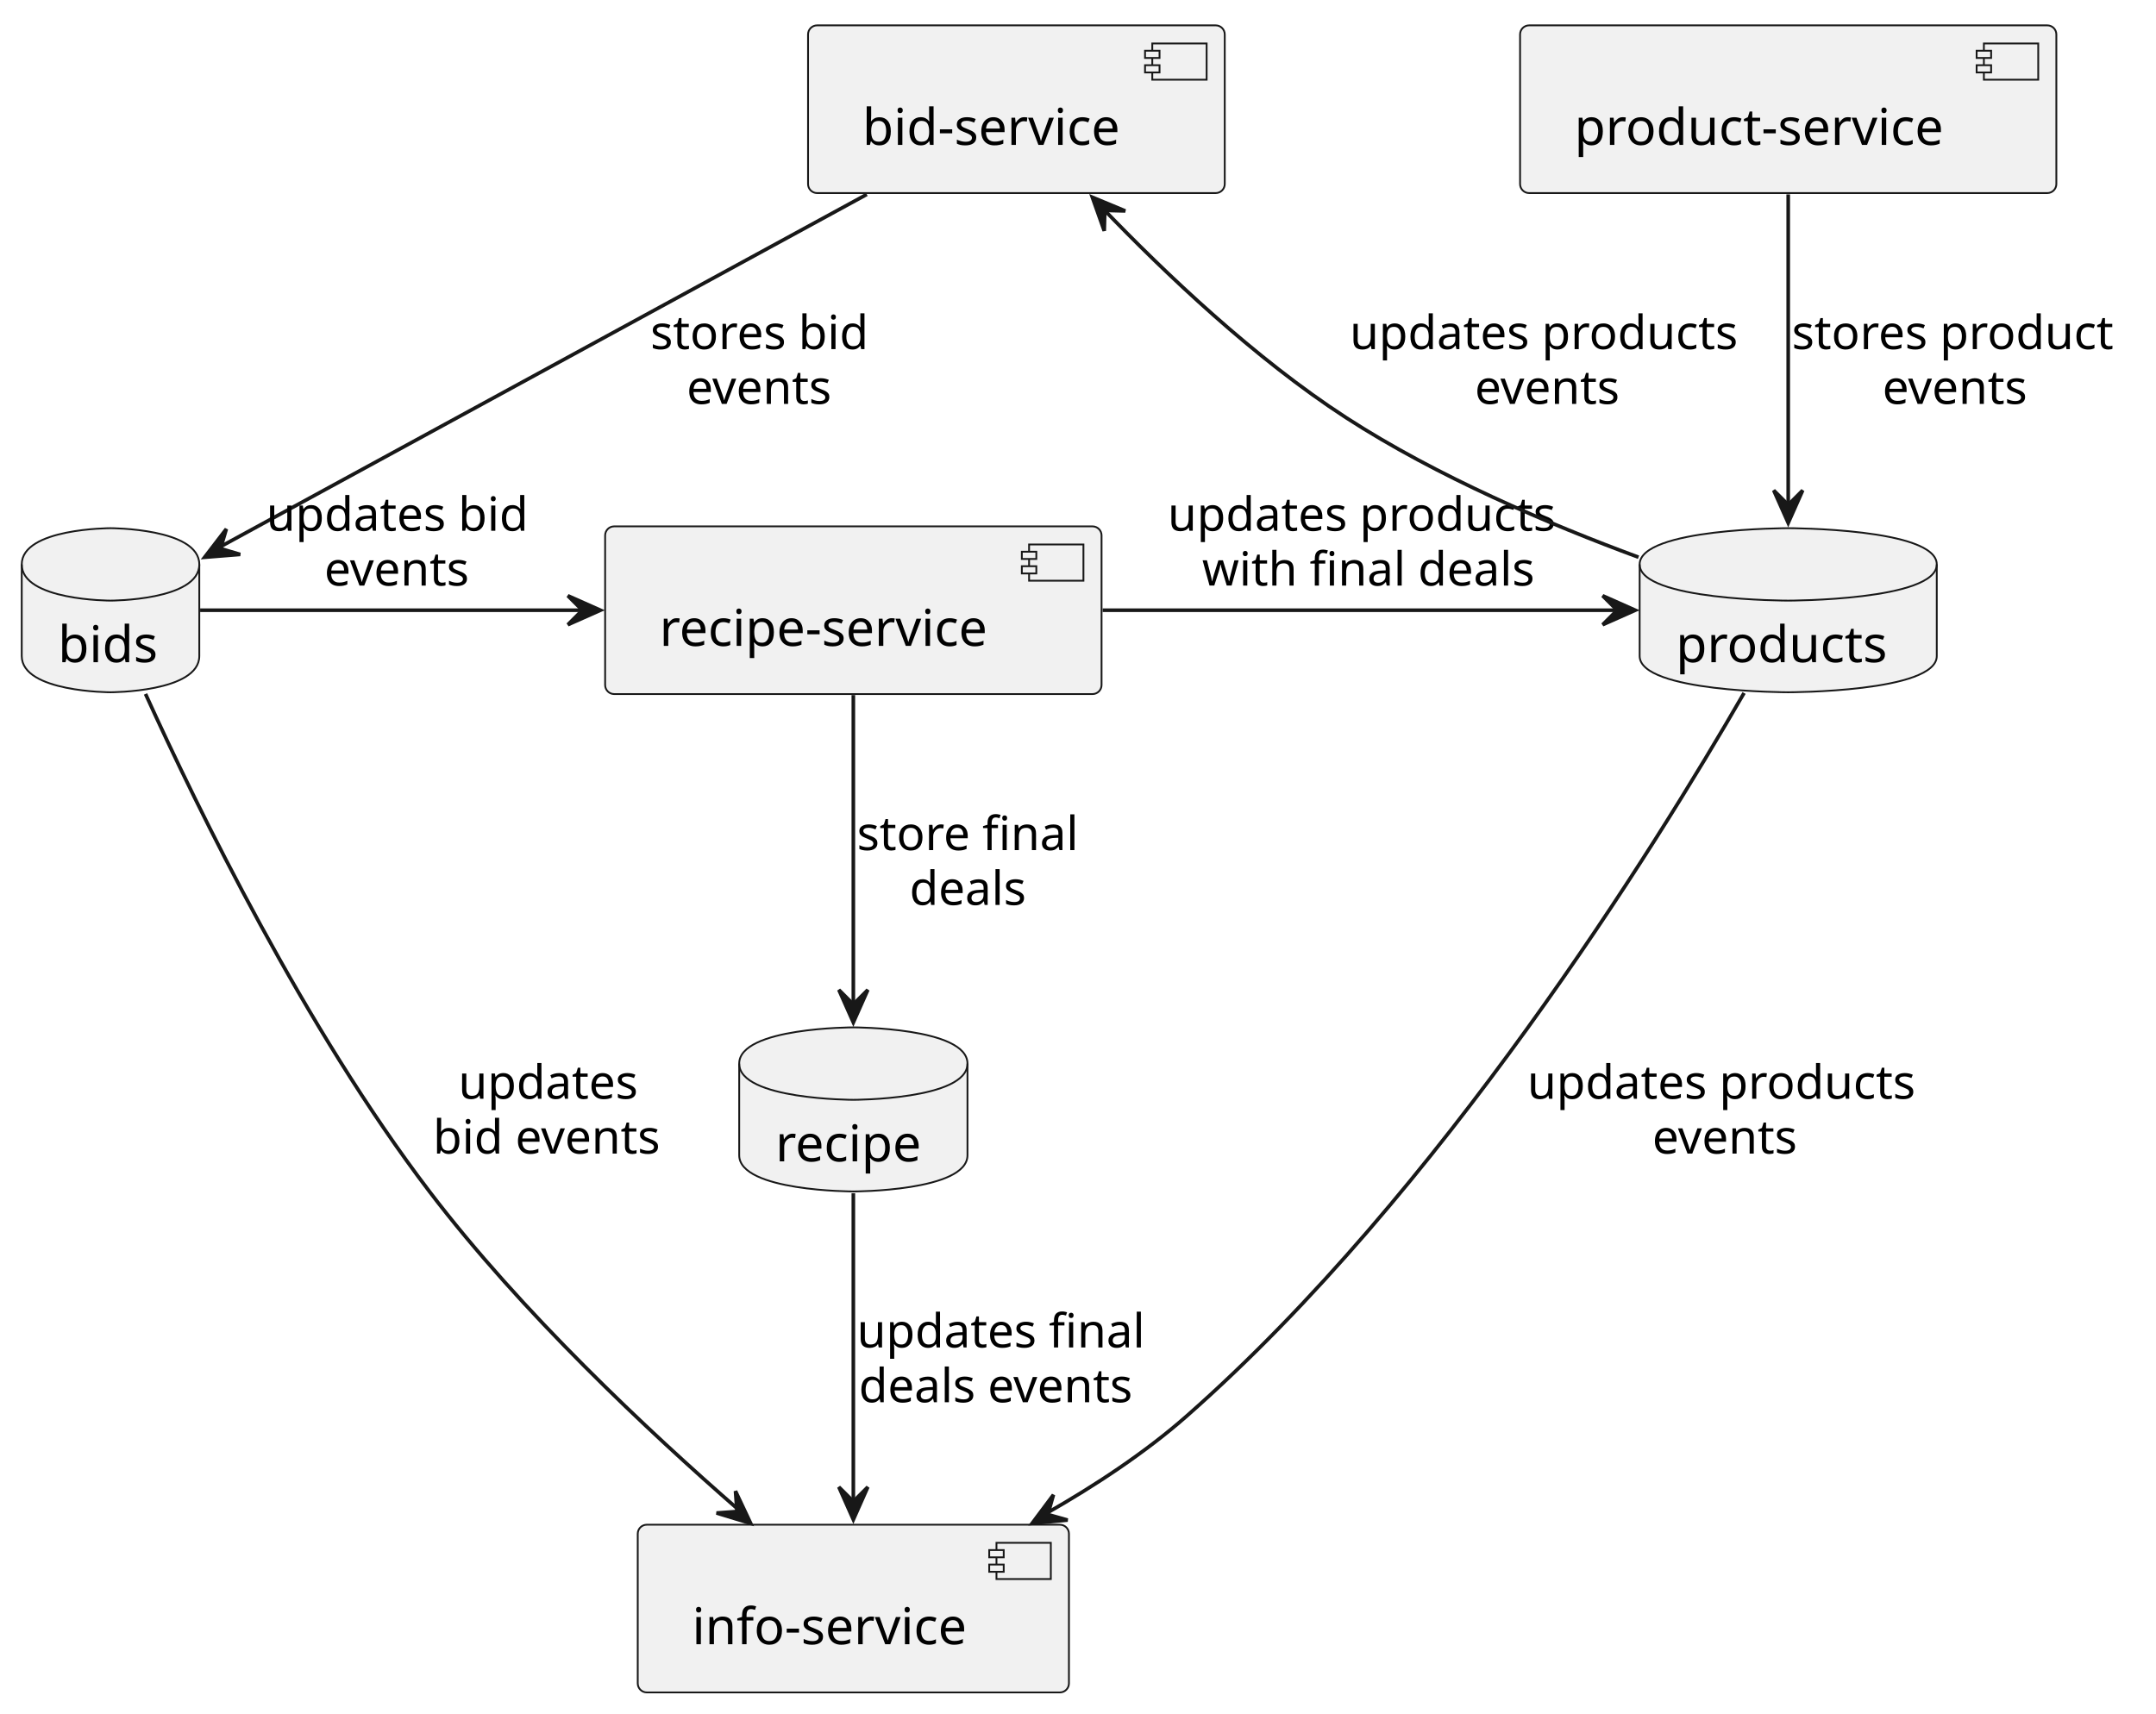
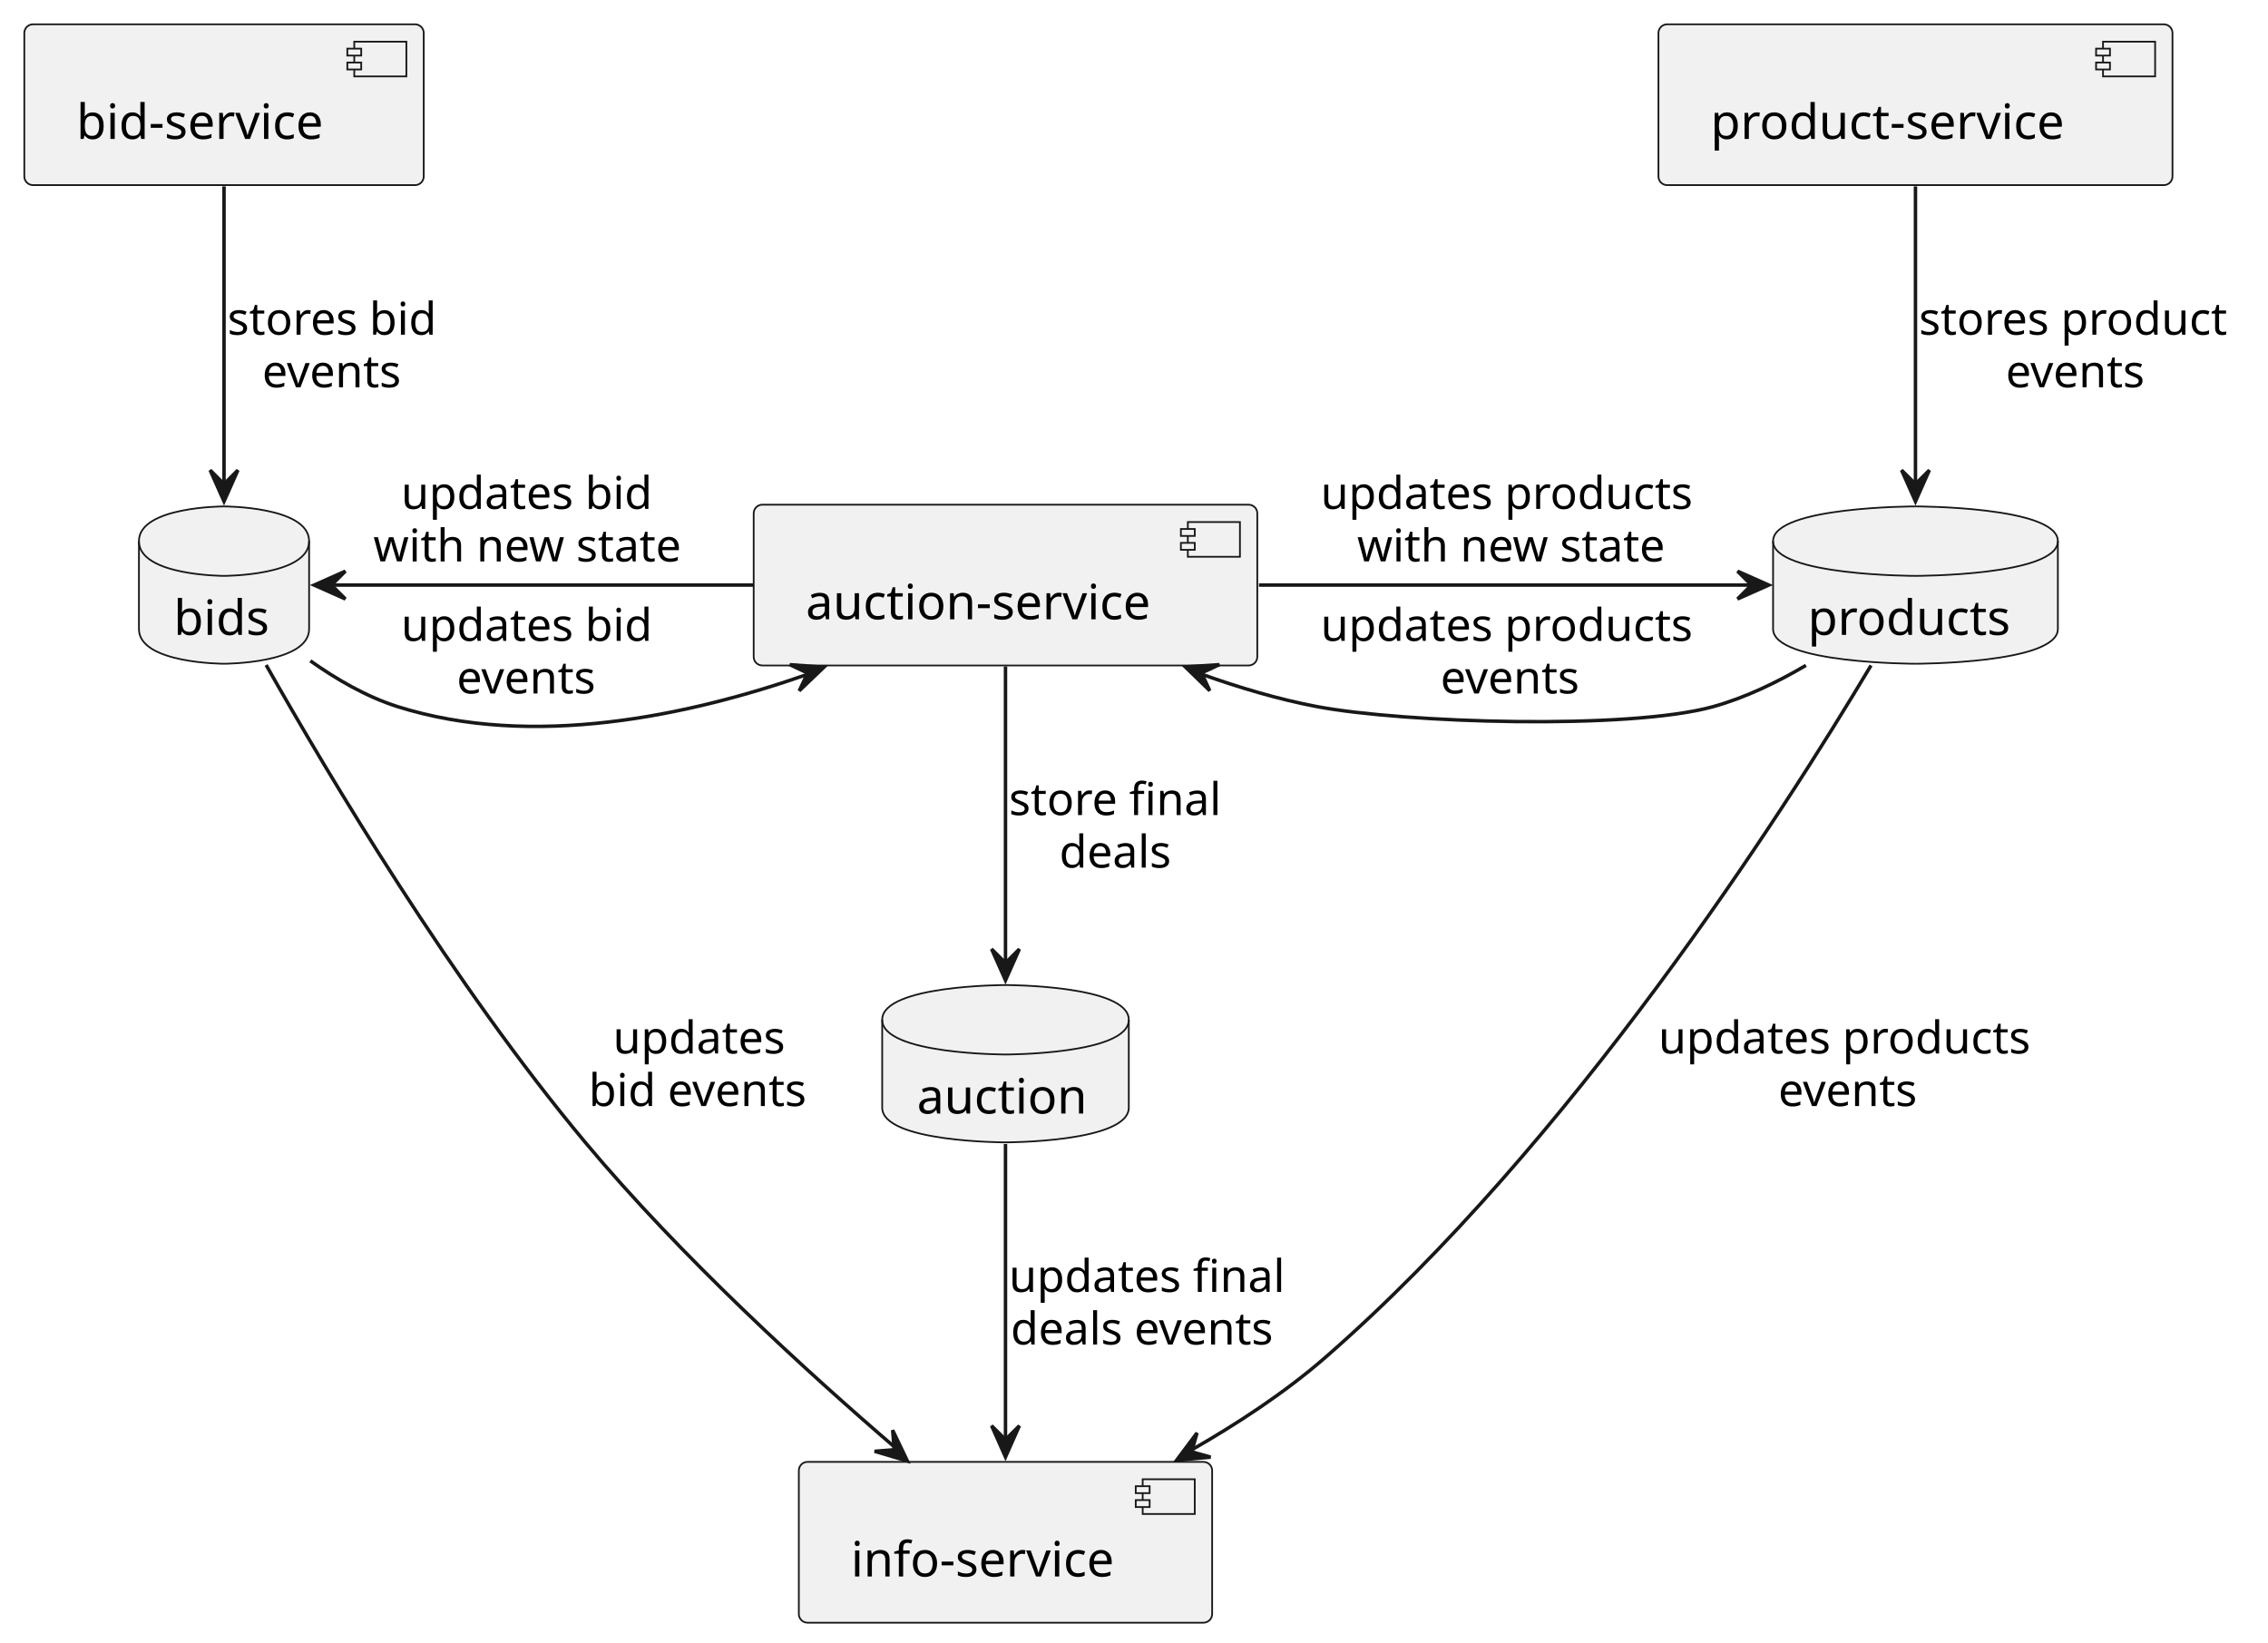
- <svg xmlns="http://www.w3.org/2000/svg" contentStyleType="text/css" height="473px" preserveAspectRatio="none" style="width:595px;height:473px;background:#FFFFFF;" version="1.1" viewBox="0 0 595 473" width="595px" zoomAndPan="magnify">
+ <svg xmlns="http://www.w3.org/2000/svg" contentStyleType="text/css" height="473px" preserveAspectRatio="none" style="width:653px;height:473px;background:#FFFFFF;" version="1.1" viewBox="0 0 653 473" width="653px" zoomAndPan="magnify">
  <defs />
  <g>
    <g id="elem_BIDS">
-       <rect fill="#F1F1F1" height="46.297" rx="2.5" ry="2.5" style="stroke:#181818;stroke-width:0.5;" width="115" x="223" y="7" />
-       <rect fill="#F1F1F1" height="10" style="stroke:#181818;stroke-width:0.5;" width="15" x="318" y="12" />
-       <rect fill="#F1F1F1" height="2" style="stroke:#181818;stroke-width:0.5;" width="4" x="316" y="14" />
-       <rect fill="#F1F1F1" height="2" style="stroke:#181818;stroke-width:0.5;" width="4" x="316" y="18" />
-       <text fill="#000000" font-family="sans-serif" font-size="14" lengthAdjust="spacing" textLength="75" x="238" y="39.995">bid-service</text>
+       <rect fill="#F1F1F1" height="46.297" rx="2.5" ry="2.5" style="stroke:#181818;stroke-width:0.5;" width="115" x="7" y="7" />
+       <rect fill="#F1F1F1" height="10" style="stroke:#181818;stroke-width:0.5;" width="15" x="102" y="12" />
+       <rect fill="#F1F1F1" height="2" style="stroke:#181818;stroke-width:0.5;" width="4" x="100" y="14" />
+       <rect fill="#F1F1F1" height="2" style="stroke:#181818;stroke-width:0.5;" width="4" x="100" y="18" />
+       <text fill="#000000" font-family="sans-serif" font-size="14" lengthAdjust="spacing" textLength="75" x="22" y="39.995">bid-service</text>
    </g>
    <g id="elem_BIDS_TOPIC">
-       <path d="M6,155.8 C6,145.8 30.5,145.8 30.5,145.8 C30.5,145.8 55,145.8 55,155.8 L55,181.097 C55,191.097 30.5,191.097 30.5,191.097 C30.5,191.097 6,191.097 6,181.097 L6,155.8 " fill="#F1F1F1" style="stroke:#181818;stroke-width:0.5;" />
-       <path d="M6,155.8 C6,165.8 30.5,165.8 30.5,165.8 C30.5,165.8 55,165.8 55,155.8 " fill="none" style="stroke:#181818;stroke-width:0.5;" />
-       <text fill="#000000" font-family="sans-serif" font-size="14" lengthAdjust="spacing" textLength="29" x="16" y="182.795">bids</text>
+       <path d="M40,155.8 C40,145.8 64.5,145.8 64.5,145.8 C64.5,145.8 89,145.8 89,155.8 L89,181.097 C89,191.097 64.5,191.097 64.5,191.097 C64.5,191.097 40,191.097 40,181.097 L40,155.8 " fill="#F1F1F1" style="stroke:#181818;stroke-width:0.5;" />
+       <path d="M40,155.8 C40,165.8 64.5,165.8 64.5,165.8 C64.5,165.8 89,165.8 89,155.8 " fill="none" style="stroke:#181818;stroke-width:0.5;" />
+       <text fill="#000000" font-family="sans-serif" font-size="14" lengthAdjust="spacing" textLength="29" x="50" y="182.795">bids</text>
    </g>
-     <g id="elem_RECIPE">
-       <rect fill="#F1F1F1" height="46.297" rx="2.5" ry="2.5" style="stroke:#181818;stroke-width:0.5;" width="137" x="167" y="145.3" />
-       <rect fill="#F1F1F1" height="10" style="stroke:#181818;stroke-width:0.5;" width="15" x="284" y="150.3" />
-       <rect fill="#F1F1F1" height="2" style="stroke:#181818;stroke-width:0.5;" width="4" x="282" y="152.3" />
-       <rect fill="#F1F1F1" height="2" style="stroke:#181818;stroke-width:0.5;" width="4" x="282" y="156.3" />
-       <text fill="#000000" font-family="sans-serif" font-size="14" lengthAdjust="spacing" textLength="97" x="182" y="178.295">recipe-service</text>
+     <g id="elem_AUCTION">
+       <rect fill="#F1F1F1" height="46.297" rx="2.5" ry="2.5" style="stroke:#181818;stroke-width:0.5;" width="145" x="217" y="145.3" />
+       <rect fill="#F1F1F1" height="10" style="stroke:#181818;stroke-width:0.5;" width="15" x="342" y="150.3" />
+       <rect fill="#F1F1F1" height="2" style="stroke:#181818;stroke-width:0.5;" width="4" x="340" y="152.3" />
+       <rect fill="#F1F1F1" height="2" style="stroke:#181818;stroke-width:0.5;" width="4" x="340" y="156.3" />
+       <text fill="#000000" font-family="sans-serif" font-size="14" lengthAdjust="spacing" textLength="105" x="232" y="178.295">auction-service</text>
    </g>
-     <g id="elem_RECIPE_TOPIC">
-       <path d="M204,293.6 C204,283.6 235.5,283.6 235.5,283.6 C235.5,283.6 267,283.6 267,293.6 L267,318.897 C267,328.897 235.5,328.897 235.5,328.897 C235.5,328.897 204,328.897 204,318.897 L204,293.6 " fill="#F1F1F1" style="stroke:#181818;stroke-width:0.5;" />
-       <path d="M204,293.6 C204,303.6 235.5,303.6 235.5,303.6 C235.5,303.6 267,303.6 267,293.6 " fill="none" style="stroke:#181818;stroke-width:0.5;" />
-       <text fill="#000000" font-family="sans-serif" font-size="14" lengthAdjust="spacing" textLength="43" x="214" y="320.595">recipe</text>
+     <g id="elem_AUCTION_TOPIC">
+       <path d="M254,293.6 C254,283.6 289.5,283.6 289.5,283.6 C289.5,283.6 325,283.6 325,293.6 L325,318.897 C325,328.897 289.5,328.897 289.5,328.897 C289.5,328.897 254,328.897 254,318.897 L254,293.6 " fill="#F1F1F1" style="stroke:#181818;stroke-width:0.5;" />
+       <path d="M254,293.6 C254,303.6 289.5,303.6 289.5,303.6 C289.5,303.6 325,303.6 325,293.6 " fill="none" style="stroke:#181818;stroke-width:0.5;" />
+       <text fill="#000000" font-family="sans-serif" font-size="14" lengthAdjust="spacing" textLength="51" x="264" y="320.595">auction</text>
    </g>
    <g id="elem_PRODUCT">
-       <rect fill="#F1F1F1" height="46.297" rx="2.5" ry="2.5" style="stroke:#181818;stroke-width:0.5;" width="148" x="419.5" y="7" />
-       <rect fill="#F1F1F1" height="10" style="stroke:#181818;stroke-width:0.5;" width="15" x="547.5" y="12" />
-       <rect fill="#F1F1F1" height="2" style="stroke:#181818;stroke-width:0.5;" width="4" x="545.5" y="14" />
-       <rect fill="#F1F1F1" height="2" style="stroke:#181818;stroke-width:0.5;" width="4" x="545.5" y="18" />
-       <text fill="#000000" font-family="sans-serif" font-size="14" lengthAdjust="spacing" textLength="108" x="434.5" y="39.995">product-service</text>
+       <rect fill="#F1F1F1" height="46.297" rx="2.5" ry="2.5" style="stroke:#181818;stroke-width:0.5;" width="148" x="477.5" y="7" />
+       <rect fill="#F1F1F1" height="10" style="stroke:#181818;stroke-width:0.5;" width="15" x="605.5" y="12" />
+       <rect fill="#F1F1F1" height="2" style="stroke:#181818;stroke-width:0.5;" width="4" x="603.5" y="14" />
+       <rect fill="#F1F1F1" height="2" style="stroke:#181818;stroke-width:0.5;" width="4" x="603.5" y="18" />
+       <text fill="#000000" font-family="sans-serif" font-size="14" lengthAdjust="spacing" textLength="108" x="492.5" y="39.995">product-service</text>
    </g>
    <g id="elem_PRODUCT_TOPIC">
-       <path d="M452.5,155.8 C452.5,145.8 493.5,145.8 493.5,145.8 C493.5,145.8 534.5,145.8 534.5,155.8 L534.5,181.097 C534.5,191.097 493.5,191.097 493.5,191.097 C493.5,191.097 452.5,191.097 452.5,181.097 L452.5,155.8 " fill="#F1F1F1" style="stroke:#181818;stroke-width:0.5;" />
-       <path d="M452.5,155.8 C452.5,165.8 493.5,165.8 493.5,165.8 C493.5,165.8 534.5,165.8 534.5,155.8 " fill="none" style="stroke:#181818;stroke-width:0.5;" />
-       <text fill="#000000" font-family="sans-serif" font-size="14" lengthAdjust="spacing" textLength="62" x="462.5" y="182.795">products</text>
+       <path d="M510.5,155.8 C510.5,145.8 551.5,145.8 551.5,145.8 C551.5,145.8 592.5,145.8 592.5,155.8 L592.5,181.097 C592.5,191.097 551.5,191.097 551.5,191.097 C551.5,191.097 510.5,191.097 510.5,181.097 L510.5,155.8 " fill="#F1F1F1" style="stroke:#181818;stroke-width:0.5;" />
+       <path d="M510.5,155.8 C510.5,165.8 551.5,165.8 551.5,165.8 C551.5,165.8 592.5,165.8 592.5,155.8 " fill="none" style="stroke:#181818;stroke-width:0.5;" />
+       <text fill="#000000" font-family="sans-serif" font-size="14" lengthAdjust="spacing" textLength="62" x="520.5" y="182.795">products</text>
    </g>
    <g id="elem_INFO">
-       <rect fill="#F1F1F1" height="46.297" rx="2.5" ry="2.5" style="stroke:#181818;stroke-width:0.5;" width="119" x="176" y="420.89" />
-       <rect fill="#F1F1F1" height="10" style="stroke:#181818;stroke-width:0.5;" width="15" x="275" y="425.89" />
-       <rect fill="#F1F1F1" height="2" style="stroke:#181818;stroke-width:0.5;" width="4" x="273" y="427.89" />
-       <rect fill="#F1F1F1" height="2" style="stroke:#181818;stroke-width:0.5;" width="4" x="273" y="431.89" />
-       <text fill="#000000" font-family="sans-serif" font-size="14" lengthAdjust="spacing" textLength="79" x="191" y="453.885">info-service</text>
+       <rect fill="#F1F1F1" height="46.297" rx="2.5" ry="2.5" style="stroke:#181818;stroke-width:0.5;" width="119" x="230" y="420.89" />
+       <rect fill="#F1F1F1" height="10" style="stroke:#181818;stroke-width:0.5;" width="15" x="329" y="425.89" />
+       <rect fill="#F1F1F1" height="2" style="stroke:#181818;stroke-width:0.5;" width="4" x="327" y="427.89" />
+       <rect fill="#F1F1F1" height="2" style="stroke:#181818;stroke-width:0.5;" width="4" x="327" y="431.89" />
+       <text fill="#000000" font-family="sans-serif" font-size="14" lengthAdjust="spacing" textLength="79" x="245" y="453.885">info-service</text>
    </g>
    <g id="link_BIDS_BIDS_TOPIC">
-       <path d="M239.22,53.66 C188.98,81.05 105.34,126.65 60.72,150.97 " fill="none" id="BIDS-to-BIDS_TOPIC" style="stroke:#181818;stroke-width:1.0;" />
-       <polygon fill="#181818" points="56.47,153.83,66.287,153.043,60.862,151.441,62.465,146.016,56.47,153.83" style="stroke:#181818;stroke-width:1.0;" />
-       <text fill="#000000" font-family="sans-serif" font-size="13" lengthAdjust="spacing" textLength="63" x="179.5" y="96.367">stores bid</text>
-       <text fill="#000000" font-family="sans-serif" font-size="13" lengthAdjust="spacing" textLength="43" x="189.5" y="111.5">events</text>
+       <path d="M64.5,53.66 C64.5,77.18 64.5,114.12 64.5,139.49 " fill="none" id="BIDS-to-BIDS_TOPIC" style="stroke:#181818;stroke-width:1.0;" />
+       <polygon fill="#181818" points="64.5,144.36,68.5,135.36,64.5,139.36,60.5,135.36,64.5,144.36" style="stroke:#181818;stroke-width:1.0;" />
+       <text fill="#000000" font-family="sans-serif" font-size="13" lengthAdjust="spacing" textLength="63" x="65.5" y="96.367">stores bid</text>
+       <text fill="#000000" font-family="sans-serif" font-size="13" lengthAdjust="spacing" textLength="43" x="75.5" y="111.5">events</text>
    </g>
-     <g id="link_RECIPE_RECIPE_TOPIC">
-       <path d="M235.5,191.87 C235.5,215.3 235.5,252.11 235.5,277.39 " fill="none" id="RECIPE-to-RECIPE_TOPIC" style="stroke:#181818;stroke-width:1.0;" />
-       <polygon fill="#181818" points="235.5,282.24,239.5,273.24,235.5,277.24,231.5,273.24,235.5,282.24" style="stroke:#181818;stroke-width:1.0;" />
-       <text fill="#000000" font-family="sans-serif" font-size="13" lengthAdjust="spacing" textLength="63" x="236.5" y="234.667">store final</text>
-       <text fill="#000000" font-family="sans-serif" font-size="13" lengthAdjust="spacing" textLength="34" x="251" y="249.8">deals</text>
+     <g id="link_AUCTION_AUCTION_TOPIC">
+       <path d="M289.5,191.87 C289.5,215.3 289.5,252.11 289.5,277.39 " fill="none" id="AUCTION-to-AUCTION_TOPIC" style="stroke:#181818;stroke-width:1.0;" />
+       <polygon fill="#181818" points="289.5,282.24,293.5,273.24,289.5,277.24,285.5,273.24,289.5,282.24" style="stroke:#181818;stroke-width:1.0;" />
+       <text fill="#000000" font-family="sans-serif" font-size="13" lengthAdjust="spacing" textLength="63" x="290.5" y="234.667">store final</text>
+       <text fill="#000000" font-family="sans-serif" font-size="13" lengthAdjust="spacing" textLength="34" x="305" y="249.8">deals</text>
    </g>
-     <g id="link_BIDS_TOPIC_RECIPE">
-       <path d="M55.23,168.45 C81.31,168.45 123.68,168.45 160.8,168.45 " fill="none" id="BIDS_TOPIC-to-RECIPE" style="stroke:#181818;stroke-width:1.0;" />
-       <polygon fill="#181818" points="165.71,168.45,156.71,164.45,160.71,168.45,156.71,172.45,165.71,168.45" style="stroke:#181818;stroke-width:1.0;" />
-       <text fill="#000000" font-family="sans-serif" font-size="13" lengthAdjust="spacing" textLength="75" x="73.5" y="146.517">updates bid</text>
-       <text fill="#000000" font-family="sans-serif" font-size="13" lengthAdjust="spacing" textLength="43" x="89.5" y="161.65">events</text>
+     <g id="link_BIDS_TOPIC_AUCTION">
+       <path d="M89.35,190.26 C96.92,195.63 105.61,200.64 114.5,203.45 C153.21,215.65 198.12,206.2 232.76,194.06 " fill="none" id="BIDS_TOPIC-to-AUCTION" style="stroke:#181818;stroke-width:1.0;" />
+       <polygon fill="#181818" points="237.23,192.09,227.408,191.363,232.524,193.778,230.109,198.894,237.23,192.09" style="stroke:#181818;stroke-width:1.0;" />
+       <text fill="#000000" font-family="sans-serif" font-size="13" lengthAdjust="spacing" textLength="75" x="115.5" y="184.517">updates bid</text>
+       <text fill="#000000" font-family="sans-serif" font-size="13" lengthAdjust="spacing" textLength="43" x="131.5" y="199.65">events</text>
+     </g>
+     <g id="link_BIDS_TOPIC_AUCTION">
+       <path d="M95.42,168.45 C126.59,168.45 175.82,168.45 216.9,168.45 " fill="none" id="BIDS_TOPIC-backto-AUCTION" style="stroke:#181818;stroke-width:1.0;" />
+       <polygon fill="#181818" points="90.44,168.45,99.44,172.45,95.44,168.45,99.44,164.45,90.44,168.45" style="stroke:#181818;stroke-width:1.0;" />
+       <text fill="#000000" font-family="sans-serif" font-size="13" lengthAdjust="spacing" textLength="75" x="115.5" y="146.517">updates bid</text>
+       <text fill="#000000" font-family="sans-serif" font-size="13" lengthAdjust="spacing" textLength="91" x="107.5" y="161.65">with new state</text>
    </g>
    <g id="link_PRODUCT_PRODUCT_TOPIC">
-       <path d="M493.5,53.66 C493.5,77.18 493.5,114.12 493.5,139.49 " fill="none" id="PRODUCT-to-PRODUCT_TOPIC" style="stroke:#181818;stroke-width:1.0;" />
-       <polygon fill="#181818" points="493.5,144.36,497.5,135.36,493.5,139.36,489.5,135.36,493.5,144.36" style="stroke:#181818;stroke-width:1.0;" />
-       <text fill="#000000" font-family="sans-serif" font-size="13" lengthAdjust="spacing" textLength="93" x="494.5" y="96.367">stores product</text>
-       <text fill="#000000" font-family="sans-serif" font-size="13" lengthAdjust="spacing" textLength="43" x="519.5" y="111.5">events</text>
+       <path d="M551.5,53.66 C551.5,77.18 551.5,114.12 551.5,139.49 " fill="none" id="PRODUCT-to-PRODUCT_TOPIC" style="stroke:#181818;stroke-width:1.0;" />
+       <polygon fill="#181818" points="551.5,144.36,555.5,135.36,551.5,139.36,547.5,135.36,551.5,144.36" style="stroke:#181818;stroke-width:1.0;" />
+       <text fill="#000000" font-family="sans-serif" font-size="13" lengthAdjust="spacing" textLength="93" x="552.5" y="96.367">stores product</text>
+       <text fill="#000000" font-family="sans-serif" font-size="13" lengthAdjust="spacing" textLength="43" x="577.5" y="111.5">events</text>
    </g>
-     <g id="link_RECIPE_PRODUCT_TOPIC">
-       <path d="M304.3,168.45 C349.26,168.45 406.8,168.45 446.55,168.45 " fill="none" id="RECIPE-to-PRODUCT_TOPIC" style="stroke:#181818;stroke-width:1.0;" />
-       <polygon fill="#181818" points="451.29,168.45,442.29,164.45,446.29,168.45,442.29,172.45,451.29,168.45" style="stroke:#181818;stroke-width:1.0;" />
-       <text fill="#000000" font-family="sans-serif" font-size="13" lengthAdjust="spacing" textLength="112" x="322.25" y="146.517">updates products</text>
-       <text fill="#000000" font-family="sans-serif" font-size="13" lengthAdjust="spacing" textLength="93" x="331.75" y="161.65">with final deals</text>
+     <g id="link_AUCTION_PRODUCT_TOPIC">
+       <path d="M362.48,168.45 C407.94,168.45 465.08,168.45 504.57,168.45 " fill="none" id="AUCTION-to-PRODUCT_TOPIC" style="stroke:#181818;stroke-width:1.0;" />
+       <polygon fill="#181818" points="509.27,168.45,500.27,164.45,504.27,168.45,500.27,172.45,509.27,168.45" style="stroke:#181818;stroke-width:1.0;" />
+       <text fill="#000000" font-family="sans-serif" font-size="13" lengthAdjust="spacing" textLength="112" x="380.25" y="146.517">updates products</text>
+       <text fill="#000000" font-family="sans-serif" font-size="13" lengthAdjust="spacing" textLength="91" x="390.75" y="161.65">with new state</text>
+     </g>
+     <g id="link_AUCTION_PRODUCT_TOPIC">
+       <path d="M345.89,194.08 C356.75,197.96 368.19,201.37 379.25,203.45 C404.15,208.13 468.84,210.22 493.25,203.45 C502.46,200.89 511.67,196.45 519.96,191.57 " fill="none" id="AUCTION-backto-PRODUCT_TOPIC" style="stroke:#181818;stroke-width:1.0;" />
+       <polygon fill="#181818" points="341.26,192,348.319,198.868,345.951,193.731,351.088,191.362,341.26,192" style="stroke:#181818;stroke-width:1.0;" />
+       <text fill="#000000" font-family="sans-serif" font-size="13" lengthAdjust="spacing" textLength="112" x="380.25" y="184.517">updates products</text>
+       <text fill="#000000" font-family="sans-serif" font-size="13" lengthAdjust="spacing" textLength="43" x="414.75" y="199.65">events</text>
    </g>
    <g id="link_BIDS_TOPIC_INFO">
-       <path d="M40.16,191.56 C54.68,223.52 84.11,283.75 118.5,328.89 C143.86,362.18 178.83,395 203.92,416.84 " fill="none" id="BIDS_TOPIC-to-INFO" style="stroke:#181818;stroke-width:1.0;" />
-       <polygon fill="#181818" points="207.17,420.52,202.976,411.609,203.387,417.251,197.745,417.662,207.17,420.52" style="stroke:#181818;stroke-width:1.0;" />
-       <text fill="#000000" font-family="sans-serif" font-size="13" lengthAdjust="spacing" textLength="52" x="126.5" y="303.307">updates</text>
-       <text fill="#000000" font-family="sans-serif" font-size="13" lengthAdjust="spacing" textLength="66" x="119.5" y="318.44">bid events</text>
+       <path d="M76.62,191.46 C94.63,223.3 130.45,283.38 168.5,328.89 C195.99,361.78 232.27,394.9 257.92,416.93 " fill="none" id="BIDS_TOPIC-to-INFO" style="stroke:#181818;stroke-width:1.0;" />
+       <polygon fill="#181818" points="261.26,420.64,257.011,411.755,257.457,417.394,251.817,417.84,261.26,420.64" style="stroke:#181818;stroke-width:1.0;" />
+       <text fill="#000000" font-family="sans-serif" font-size="13" lengthAdjust="spacing" textLength="52" x="176.5" y="303.307">updates</text>
+       <text fill="#000000" font-family="sans-serif" font-size="13" lengthAdjust="spacing" textLength="66" x="169.5" y="318.44">bid events</text>
    </g>
    <g id="link_PRODUCT_TOPIC_INFO">
-       <path d="M481.32,191.29 C456.73,233.9 397.48,329.32 327.5,390.89 C315.96,401.05 302.13,410.14 288.74,417.77 " fill="none" id="PRODUCT_TOPIC-to-INFO" style="stroke:#181818;stroke-width:1.0;" />
-       <polygon fill="#181818" points="284.83,420.52,294.637,419.608,289.191,418.075,290.724,412.63,284.83,420.52" style="stroke:#181818;stroke-width:1.0;" />
-       <text fill="#000000" font-family="sans-serif" font-size="13" lengthAdjust="spacing" textLength="112" x="421.5" y="303.307">updates products</text>
-       <text fill="#000000" font-family="sans-serif" font-size="13" lengthAdjust="spacing" textLength="43" x="456" y="318.44">events</text>
+       <path d="M538.7,191.59 C513.18,234.32 452.26,329.34 381.5,390.89 C369.9,400.98 356.05,410.05 342.66,417.68 " fill="none" id="PRODUCT_TOPIC-to-INFO" style="stroke:#181818;stroke-width:1.0;" />
+       <polygon fill="#181818" points="338.75,420.43,348.557,419.518,343.111,417.985,344.644,412.54,338.75,420.43" style="stroke:#181818;stroke-width:1.0;" />
+       <text fill="#000000" font-family="sans-serif" font-size="13" lengthAdjust="spacing" textLength="112" x="477.5" y="303.307">updates products</text>
+       <text fill="#000000" font-family="sans-serif" font-size="13" lengthAdjust="spacing" textLength="43" x="512" y="318.44">events</text>
    </g>
-     <g id="link_RECIPE_TOPIC_INFO">
-       <path d="M235.5,329.37 C235.5,352.6 235.5,389.23 235.5,414.61 " fill="none" id="RECIPE_TOPIC-to-INFO" style="stroke:#181818;stroke-width:1.0;" />
-       <polygon fill="#181818" points="235.5,419.48,239.5,410.48,235.5,414.48,231.5,410.48,235.5,419.48" style="stroke:#181818;stroke-width:1.0;" />
-       <text fill="#000000" font-family="sans-serif" font-size="13" lengthAdjust="spacing" textLength="82" x="236.5" y="371.957">updates final</text>
-       <text fill="#000000" font-family="sans-serif" font-size="13" lengthAdjust="spacing" textLength="81" x="237" y="387.09">deals events</text>
-     </g>
-     <g id="link_BIDS_PRODUCT_TOPIC">
-       <path d="M304.25,57.44 C321.57,75.47 346.32,98.98 371.5,115.3 C396.63,131.59 427.7,144.78 452.19,153.82 " fill="none" id="BIDS-backto-PRODUCT_TOPIC" style="stroke:#181818;stroke-width:1.0;" />
-       <polygon fill="#181818" points="301.45,54.45,304.743,63.732,304.892,58.077,310.546,58.226,301.45,54.45" style="stroke:#181818;stroke-width:1.0;" />
-       <text fill="#000000" font-family="sans-serif" font-size="13" lengthAdjust="spacing" textLength="112" x="372.5" y="96.367">updates products</text>
-       <text fill="#000000" font-family="sans-serif" font-size="13" lengthAdjust="spacing" textLength="43" x="407" y="111.5">events</text>
+     <g id="link_AUCTION_TOPIC_INFO">
+       <path d="M289.5,329.37 C289.5,352.6 289.5,389.23 289.5,414.61 " fill="none" id="AUCTION_TOPIC-to-INFO" style="stroke:#181818;stroke-width:1.0;" />
+       <polygon fill="#181818" points="289.5,419.48,293.5,410.48,289.5,414.48,285.5,410.48,289.5,419.48" style="stroke:#181818;stroke-width:1.0;" />
+       <text fill="#000000" font-family="sans-serif" font-size="13" lengthAdjust="spacing" textLength="82" x="290.5" y="371.957">updates final</text>
+       <text fill="#000000" font-family="sans-serif" font-size="13" lengthAdjust="spacing" textLength="81" x="291" y="387.09">deals events</text>
    </g>
  </g>
</svg>
